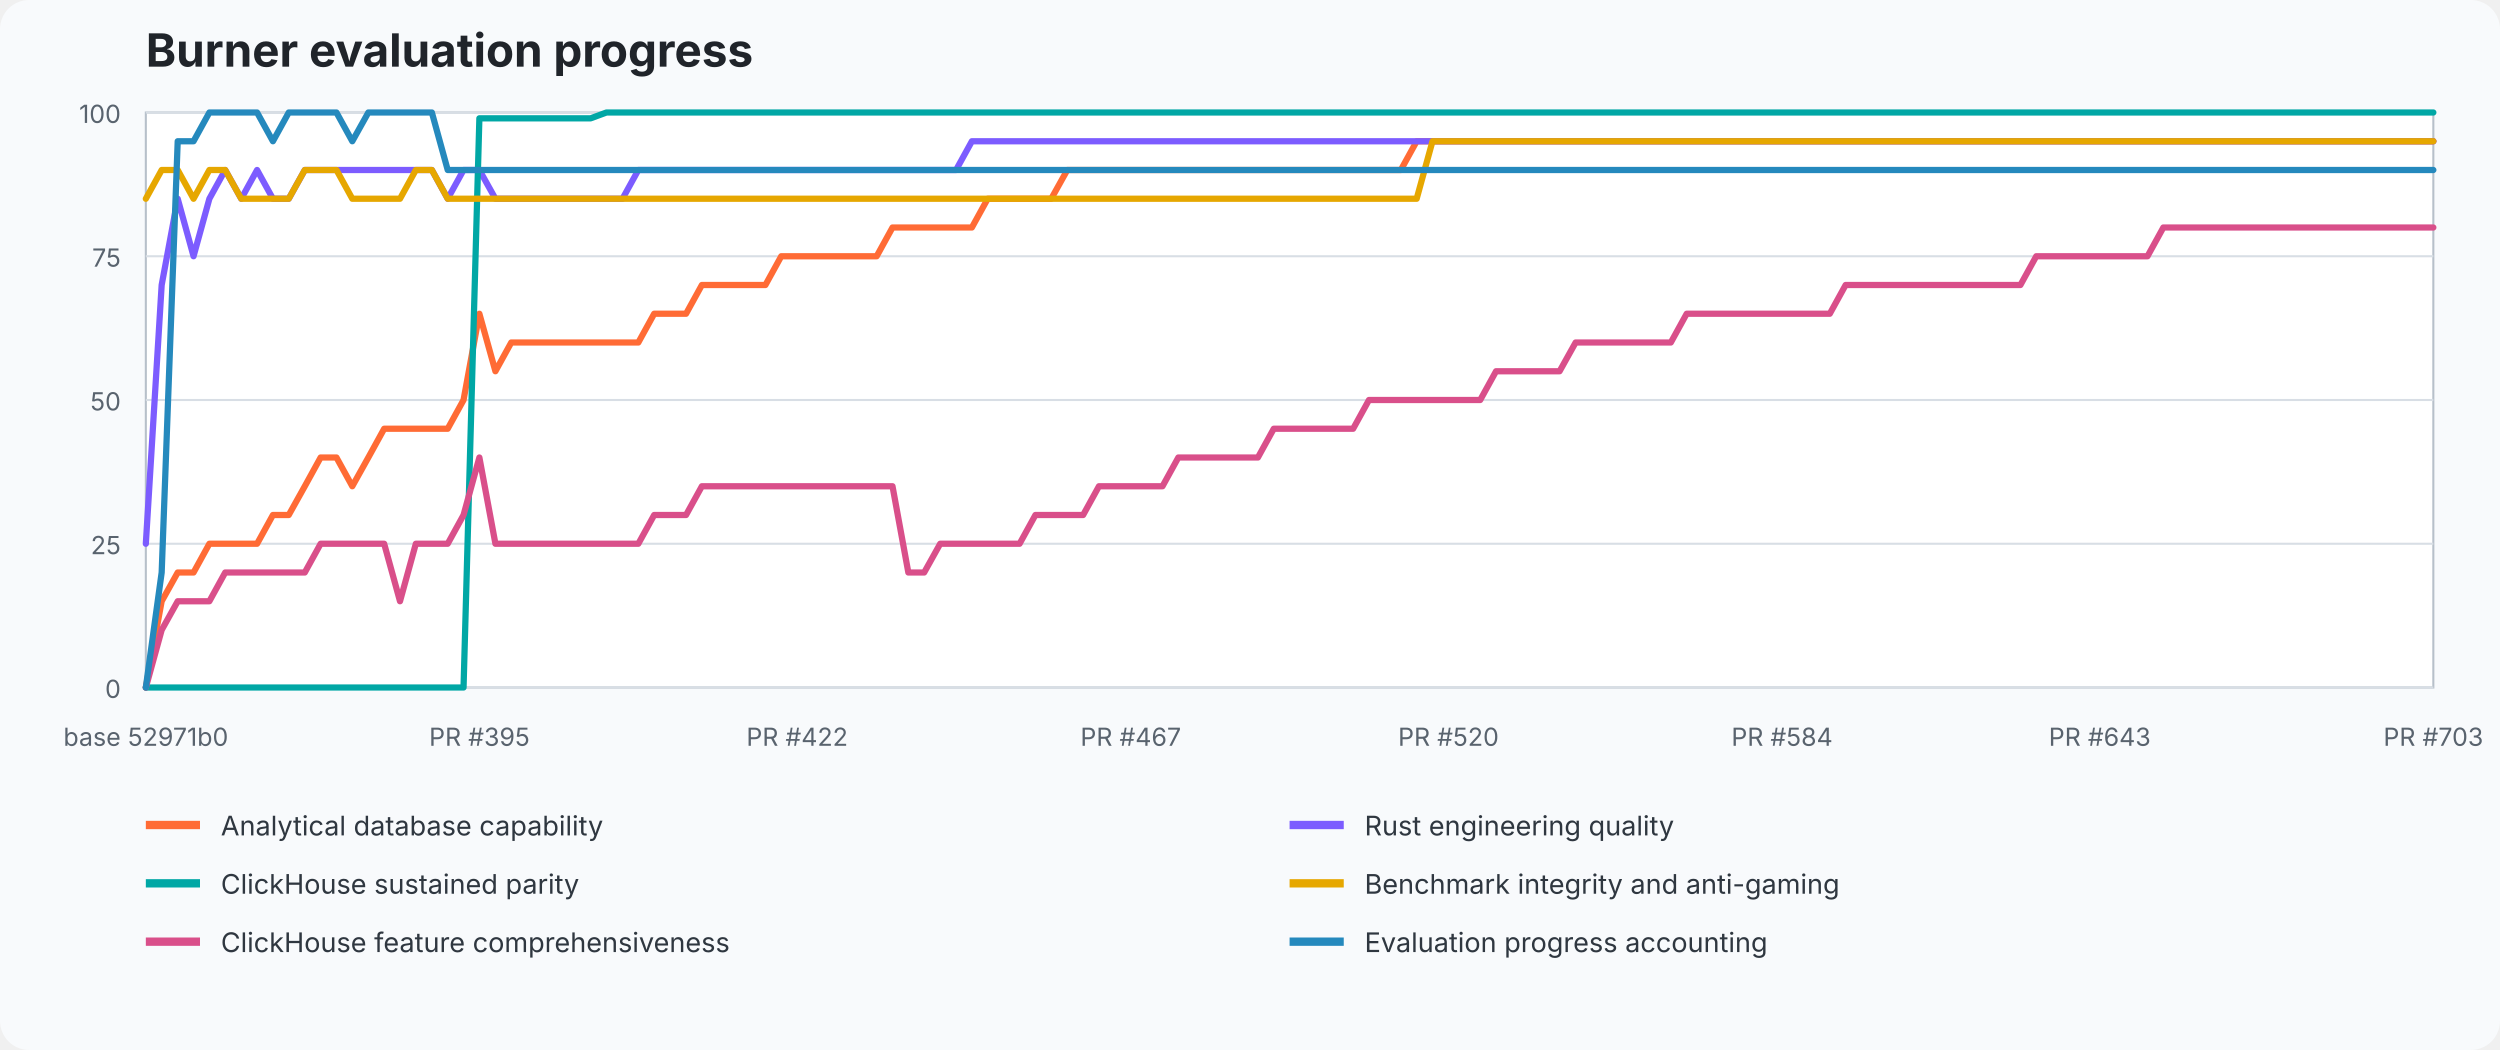
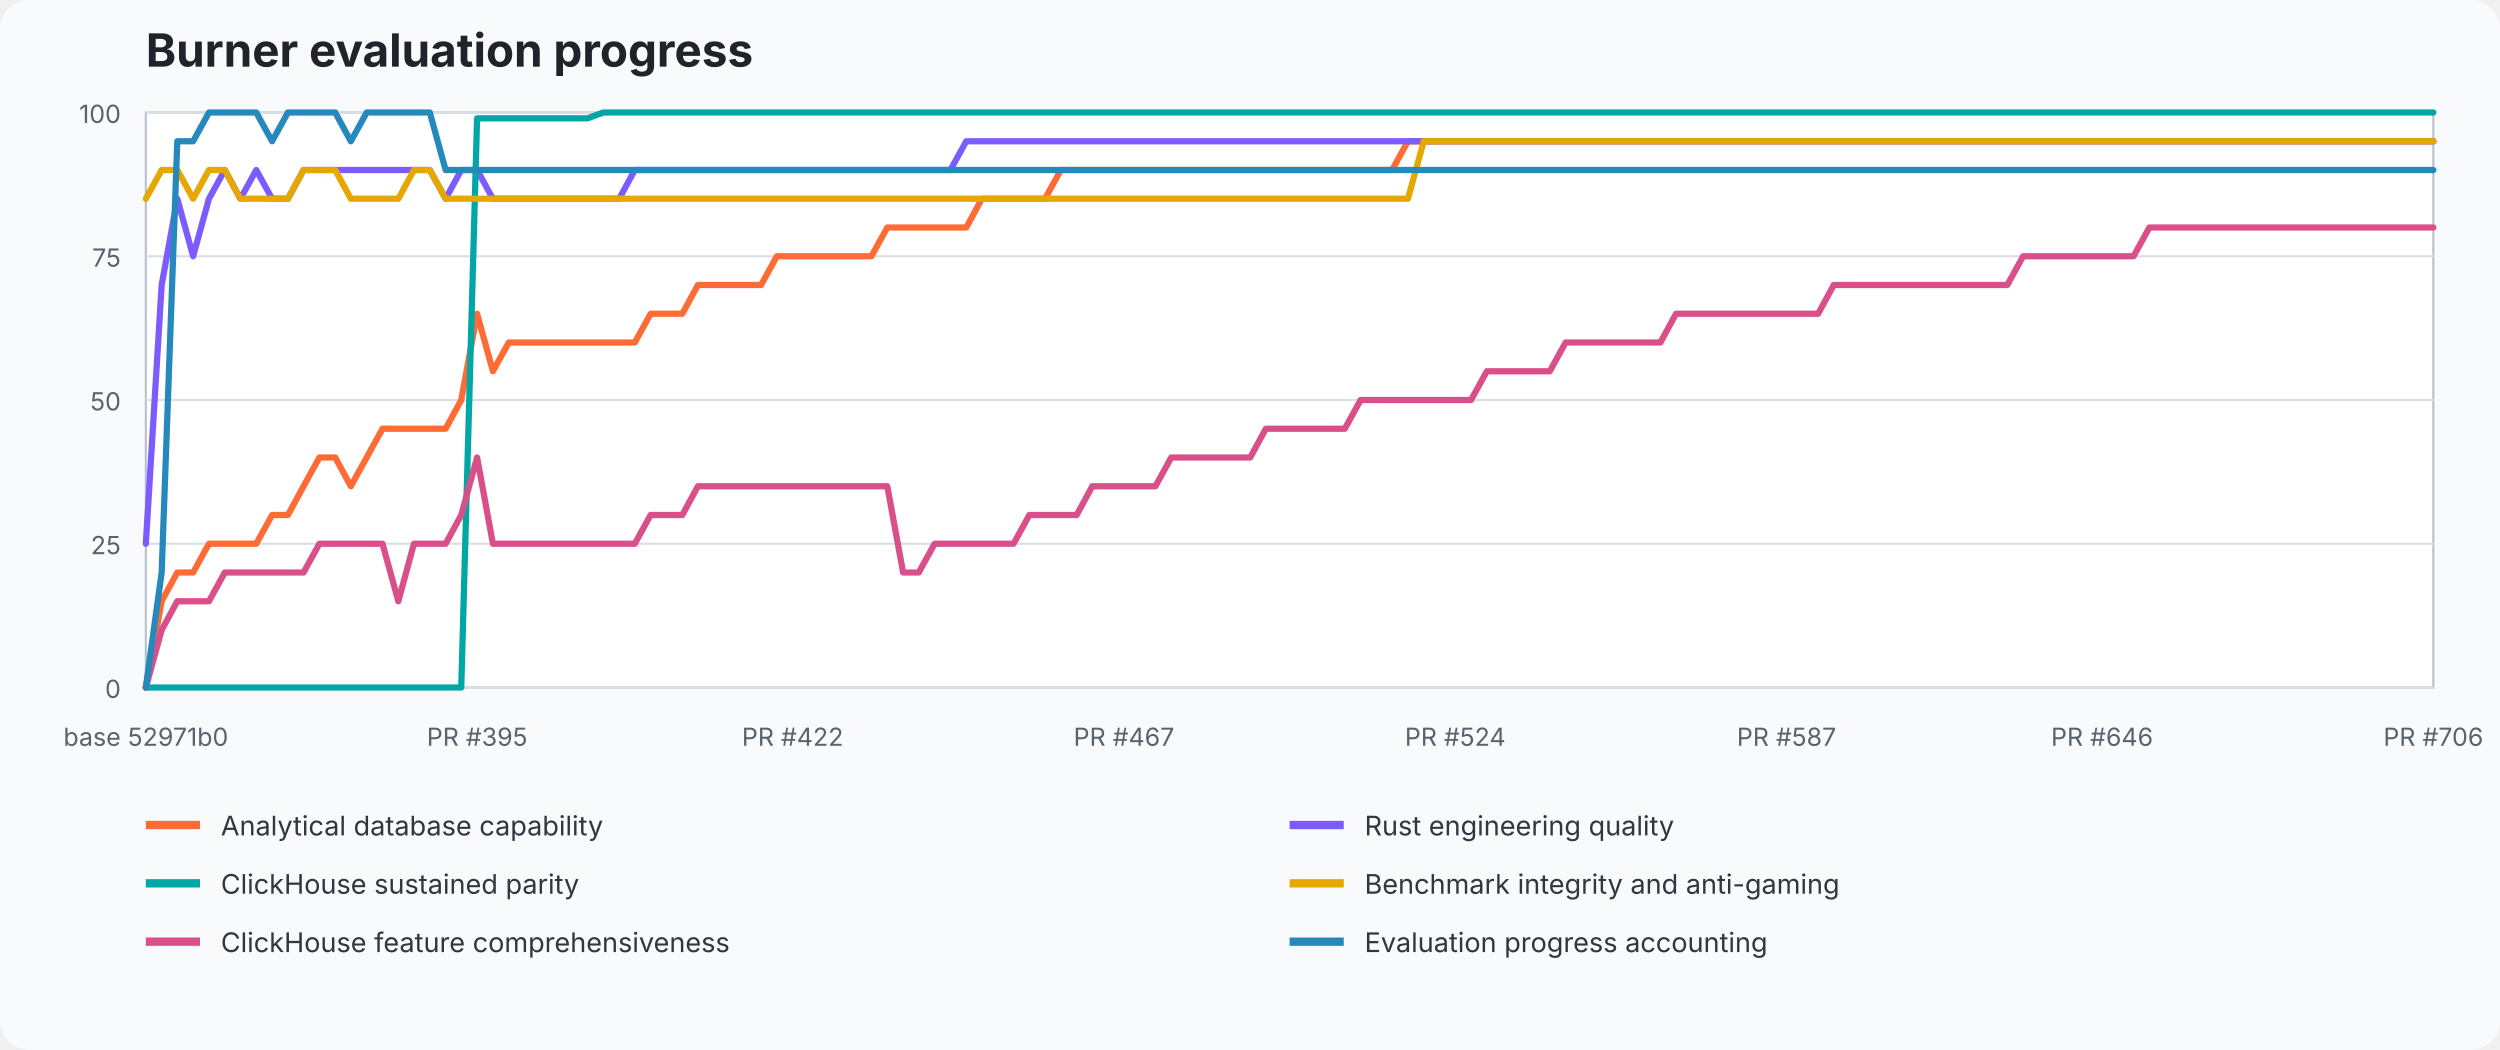
<svg xmlns="http://www.w3.org/2000/svg" width="1200" height="504" viewBox="0 0 1200 504" role="img" aria-labelledby="title desc">
  <style>text{font-family:ui-sans-serif,system-ui,-apple-system,BlinkMacSystemFont,"Segoe UI",sans-serif}.title{font-size:22px;font-weight:700;fill:#20242a}.axis{font-size:12px;fill:#59636e}.legend{font-size:13px;fill:#2f3740}.grid{stroke:#d8dee5;stroke-width:1}.plot{fill:#fff;stroke:#b7c0ca}</style>
  <rect width="100%" height="100%" fill="#f8fafc" rx="14" />
  <text x="70" y="32" class="title">Burner evaluation progress</text>
  <rect x="70" y="54" width="1098" height="276" class="plot" />
  <line x1="70" y1="330" x2="1168" y2="330" class="grid" />
  <text x="58" y="335" text-anchor="end" class="axis">0</text>
  <line x1="70" y1="261" x2="1168" y2="261" class="grid" />
  <text x="58" y="266" text-anchor="end" class="axis">25</text>
  <line x1="70" y1="192" x2="1168" y2="192" class="grid" />
  <text x="58" y="197" text-anchor="end" class="axis">50</text>
  <line x1="70" y1="123" x2="1168" y2="123" class="grid" />
  <text x="58" y="128" text-anchor="end" class="axis">75</text>
  <line x1="70" y1="54" x2="1168" y2="54" class="grid" />
  <text x="58" y="59" text-anchor="end" class="axis">100</text>
-   <polyline points="70.0,330.0 77.6,288.6 85.3,274.8 92.9,274.8 100.5,261.0 108.1,261.0 115.8,261.0 123.4,261.0 131.0,247.2 138.6,247.2 146.3,233.4 153.9,219.6 161.5,219.6 169.1,233.4 176.8,219.6 184.4,205.8 192.0,205.8 199.6,205.8 207.3,205.8 214.9,205.8 222.5,192.0 230.1,150.6 237.8,178.2 245.4,164.4 253.0,164.4 260.6,164.4 268.3,164.4 275.9,164.4 283.5,164.4 291.1,164.4 298.8,164.4 306.4,164.4 314.0,150.6 321.6,150.6 329.3,150.6 336.9,136.8 344.5,136.8 352.1,136.8 359.8,136.8 367.4,136.8 375.0,123.0 382.6,123.0 390.3,123.0 397.9,123.0 405.5,123.0 413.1,123.0 420.8,123.0 428.4,109.2 436.0,109.2 443.6,109.2 451.3,109.2 458.9,109.2 466.5,109.2 474.1,95.4 481.8,95.4 489.4,95.4 497.0,95.4 504.6,95.4 512.3,81.6 519.9,81.6 527.5,81.6 535.1,81.6 542.8,81.6 550.4,81.6 558.0,81.6 565.6,81.6 573.3,81.6 580.9,81.6 588.5,81.6 596.1,81.6 603.8,81.6 611.4,81.6 619.0,81.6 626.6,81.6 634.3,81.6 641.9,81.6 649.5,81.6 657.1,81.6 664.8,81.6 672.4,81.6 680.0,67.8 687.6,67.8 695.3,67.8 702.9,67.8 710.5,67.8 718.1,67.8 725.8,67.8 733.4,67.8 741.0,67.8 748.6,67.8 756.3,67.8 763.9,67.8 771.5,67.8 779.1,67.8 786.8,67.8 794.4,67.8 802.0,67.8 809.6,67.8 817.3,67.8 824.9,67.8 832.5,67.8 840.1,67.8 847.8,67.8 855.4,67.8 863.0,67.8 870.6,67.8 878.3,67.8 885.9,67.8 893.5,67.8 901.1,67.8 908.8,67.8 916.4,67.8 924.0,67.8 931.6,67.8 939.3,67.8 946.9,67.8 954.5,67.8 962.1,67.8 969.8,67.8 977.4,67.8 985.0,67.8 992.6,67.8 1000.3,67.8 1007.9,67.8 1015.5,67.8 1023.1,67.8 1030.8,67.8 1038.4,67.8 1046.0,67.8 1053.6,67.8 1061.3,67.8 1068.9,67.8 1076.5,67.8 1084.1,67.8 1091.8,67.8 1099.4,67.8 1107.0,67.8 1114.6,67.8 1122.3,67.8 1129.9,67.8 1137.5,67.8 1145.1,67.8 1152.8,67.8 1160.4,67.8 1168.0,67.8" fill="none" stroke="#ff6b35" stroke-width="3" stroke-linejoin="round" stroke-linecap="round" />
-   <polyline points="70.0,261.0 77.6,136.8 85.3,95.4 92.9,123.0 100.5,95.4 108.1,81.6 115.8,95.4 123.4,81.6 131.0,95.4 138.6,95.4 146.3,81.6 153.9,81.6 161.5,81.6 169.1,81.6 176.8,81.6 184.4,81.6 192.0,81.6 199.6,81.6 207.3,81.6 214.9,95.4 222.5,81.6 230.1,81.6 237.8,95.4 245.4,95.4 253.0,95.4 260.6,95.4 268.3,95.4 275.9,95.4 283.5,95.4 291.1,95.4 298.8,95.4 306.4,81.6 314.0,81.6 321.6,81.6 329.3,81.6 336.9,81.6 344.5,81.6 352.1,81.6 359.8,81.6 367.4,81.6 375.0,81.6 382.6,81.6 390.3,81.6 397.9,81.6 405.5,81.6 413.1,81.6 420.8,81.6 428.4,81.6 436.0,81.6 443.6,81.6 451.3,81.6 458.9,81.6 466.5,67.8 474.1,67.8 481.8,67.8 489.4,67.8 497.0,67.8 504.6,67.8 512.3,67.8 519.9,67.8 527.5,67.8 535.1,67.8 542.8,67.8 550.4,67.8 558.0,67.8 565.6,67.8 573.3,67.8 580.9,67.8 588.5,67.8 596.1,67.8 603.8,67.8 611.4,67.8 619.0,67.8 626.6,67.8 634.3,67.8 641.9,67.8 649.5,67.8 657.1,67.8 664.8,67.8 672.4,67.8 680.0,67.8 687.6,67.8 695.3,67.8 702.9,67.8 710.5,67.8 718.1,67.8 725.8,67.8 733.4,67.8 741.0,67.8 748.6,67.8 756.3,67.8 763.9,67.8 771.5,67.8 779.1,67.8 786.8,67.8 794.4,67.8 802.0,67.8 809.6,67.8 817.3,67.8 824.9,67.8 832.5,67.8 840.1,67.8 847.8,67.8 855.4,67.8 863.0,67.8 870.6,67.8 878.3,67.8 885.9,67.8 893.5,67.8 901.1,67.8 908.8,67.8 916.4,67.8 924.0,67.8 931.6,67.8 939.3,67.8 946.9,67.8 954.5,67.8 962.1,67.8 969.8,67.8 977.4,67.8 985.0,67.8 992.6,67.8 1000.3,67.8 1007.9,67.8 1015.5,67.8 1023.1,67.8 1030.8,67.8 1038.4,67.8 1046.0,67.8 1053.6,67.8 1061.3,67.8 1068.9,67.8 1076.5,67.8 1084.1,67.8 1091.8,67.8 1099.4,67.8 1107.0,67.8 1114.6,67.8 1122.3,67.8 1129.9,67.8 1137.5,67.8 1145.1,67.8 1152.8,67.8 1160.4,67.8 1168.0,67.8" fill="none" stroke="#7c5cff" stroke-width="3" stroke-linejoin="round" stroke-linecap="round" />
-   <polyline points="70.0,330.0 77.6,330.0 85.3,330.0 92.9,330.0 100.5,330.0 108.1,330.0 115.8,330.0 123.4,330.0 131.0,330.0 138.6,330.0 146.3,330.0 153.9,330.0 161.5,330.0 169.1,330.0 176.8,330.0 184.4,330.0 192.0,330.0 199.6,330.0 207.3,330.0 214.9,330.0 222.5,330.0 230.1,56.8 237.8,56.8 245.4,56.8 253.0,56.8 260.6,56.8 268.3,56.8 275.9,56.8 283.5,56.8 291.1,54.0 298.8,54.0 306.4,54.0 314.0,54.0 321.6,54.0 329.3,54.0 336.9,54.0 344.5,54.0 352.1,54.0 359.8,54.0 367.4,54.0 375.0,54.0 382.6,54.0 390.3,54.0 397.9,54.0 405.5,54.0 413.1,54.0 420.8,54.0 428.4,54.0 436.0,54.0 443.6,54.0 451.3,54.0 458.9,54.0 466.5,54.0 474.1,54.0 481.8,54.0 489.4,54.0 497.0,54.0 504.6,54.0 512.3,54.0 519.9,54.0 527.5,54.0 535.1,54.0 542.8,54.0 550.4,54.0 558.0,54.0 565.6,54.0 573.3,54.0 580.9,54.0 588.5,54.0 596.1,54.0 603.8,54.0 611.4,54.0 619.0,54.0 626.6,54.0 634.3,54.0 641.9,54.0 649.5,54.0 657.1,54.0 664.8,54.0 672.4,54.0 680.0,54.0 687.6,54.0 695.3,54.0 702.9,54.0 710.5,54.0 718.1,54.0 725.8,54.0 733.4,54.0 741.0,54.0 748.6,54.0 756.3,54.0 763.9,54.0 771.5,54.0 779.1,54.0 786.8,54.0 794.4,54.0 802.0,54.0 809.6,54.0 817.3,54.0 824.9,54.0 832.5,54.0 840.1,54.0 847.8,54.0 855.4,54.0 863.0,54.0 870.6,54.0 878.3,54.0 885.9,54.0 893.5,54.0 901.1,54.0 908.8,54.0 916.4,54.0 924.0,54.0 931.6,54.0 939.3,54.0 946.9,54.0 954.5,54.0 962.1,54.0 969.8,54.0 977.4,54.0 985.0,54.0 992.6,54.0 1000.3,54.0 1007.9,54.0 1015.5,54.0 1023.1,54.0 1030.8,54.0 1038.4,54.0 1046.0,54.0 1053.6,54.0 1061.3,54.0 1068.9,54.0 1076.5,54.0 1084.1,54.0 1091.8,54.0 1099.4,54.0 1107.0,54.0 1114.6,54.0 1122.3,54.0 1129.9,54.0 1137.5,54.0 1145.1,54.0 1152.8,54.0 1160.4,54.0 1168.0,54.0" fill="none" stroke="#00a7a5" stroke-width="3" stroke-linejoin="round" stroke-linecap="round" />
-   <polyline points="70.0,95.4 77.6,81.6 85.3,81.6 92.9,95.4 100.5,81.6 108.1,81.6 115.8,95.4 123.4,95.4 131.0,95.4 138.6,95.4 146.3,81.6 153.9,81.6 161.5,81.6 169.1,95.4 176.8,95.4 184.4,95.4 192.0,95.4 199.6,81.6 207.3,81.6 214.9,95.4 222.5,95.4 230.1,95.4 237.8,95.4 245.4,95.4 253.0,95.4 260.6,95.4 268.3,95.4 275.9,95.4 283.5,95.4 291.1,95.4 298.8,95.4 306.4,95.4 314.0,95.4 321.6,95.4 329.3,95.4 336.9,95.4 344.5,95.4 352.1,95.4 359.8,95.4 367.4,95.4 375.0,95.4 382.6,95.4 390.3,95.4 397.9,95.4 405.5,95.4 413.1,95.4 420.8,95.4 428.4,95.4 436.0,95.4 443.6,95.4 451.3,95.4 458.9,95.4 466.5,95.4 474.1,95.4 481.8,95.4 489.4,95.4 497.0,95.4 504.6,95.4 512.3,95.4 519.9,95.4 527.5,95.4 535.1,95.4 542.8,95.4 550.4,95.4 558.0,95.4 565.6,95.4 573.3,95.4 580.9,95.4 588.5,95.4 596.1,95.4 603.8,95.4 611.4,95.4 619.0,95.4 626.6,95.4 634.3,95.4 641.9,95.4 649.5,95.4 657.1,95.4 664.8,95.4 672.4,95.4 680.0,95.4 687.6,67.8 695.3,67.8 702.9,67.8 710.5,67.8 718.1,67.8 725.8,67.8 733.4,67.8 741.0,67.8 748.6,67.8 756.3,67.8 763.9,67.8 771.5,67.8 779.1,67.8 786.8,67.8 794.4,67.8 802.0,67.8 809.6,67.8 817.3,67.8 824.9,67.8 832.5,67.8 840.1,67.8 847.8,67.8 855.4,67.8 863.0,67.8 870.6,67.8 878.3,67.8 885.9,67.8 893.5,67.8 901.1,67.8 908.8,67.8 916.4,67.8 924.0,67.8 931.6,67.8 939.3,67.8 946.9,67.8 954.5,67.8 962.1,67.8 969.8,67.8 977.4,67.8 985.0,67.8 992.6,67.8 1000.3,67.8 1007.9,67.8 1015.5,67.8 1023.1,67.8 1030.8,67.8 1038.4,67.8 1046.0,67.8 1053.6,67.8 1061.3,67.8 1068.9,67.8 1076.5,67.8 1084.1,67.8 1091.8,67.8 1099.4,67.8 1107.0,67.8 1114.6,67.8 1122.3,67.8 1129.9,67.8 1137.5,67.8 1145.1,67.8 1152.8,67.8 1160.4,67.8 1168.0,67.8" fill="none" stroke="#e6a700" stroke-width="3" stroke-linejoin="round" stroke-linecap="round" />
-   <polyline points="70.0,330.0 77.6,302.4 85.3,288.6 92.9,288.6 100.5,288.6 108.1,274.8 115.8,274.8 123.4,274.8 131.0,274.8 138.6,274.8 146.3,274.8 153.9,261.0 161.5,261.0 169.1,261.0 176.8,261.0 184.4,261.0 192.0,288.6 199.6,261.0 207.3,261.0 214.9,261.0 222.5,247.2 230.1,219.6 237.8,261.0 245.4,261.0 253.0,261.0 260.6,261.0 268.3,261.0 275.9,261.0 283.5,261.0 291.1,261.0 298.8,261.0 306.4,261.0 314.0,247.2 321.6,247.2 329.3,247.2 336.9,233.4 344.5,233.4 352.1,233.4 359.8,233.4 367.4,233.4 375.0,233.4 382.6,233.4 390.3,233.4 397.9,233.4 405.5,233.4 413.1,233.4 420.8,233.4 428.4,233.4 436.0,274.8 443.6,274.8 451.3,261.0 458.9,261.0 466.5,261.0 474.1,261.0 481.8,261.0 489.4,261.0 497.0,247.2 504.6,247.2 512.3,247.2 519.9,247.2 527.5,233.4 535.1,233.4 542.8,233.4 550.4,233.4 558.0,233.4 565.6,219.6 573.3,219.6 580.9,219.6 588.5,219.6 596.1,219.6 603.8,219.6 611.4,205.8 619.0,205.8 626.6,205.8 634.3,205.8 641.9,205.8 649.5,205.8 657.1,192.0 664.8,192.0 672.4,192.0 680.0,192.0 687.6,192.0 695.3,192.0 702.9,192.0 710.5,192.0 718.1,178.2 725.8,178.2 733.4,178.2 741.0,178.2 748.6,178.2 756.3,164.4 763.9,164.4 771.5,164.4 779.1,164.4 786.8,164.4 794.4,164.4 802.0,164.4 809.6,150.6 817.3,150.6 824.9,150.6 832.5,150.6 840.1,150.6 847.8,150.6 855.4,150.6 863.0,150.6 870.6,150.6 878.3,150.6 885.9,136.8 893.5,136.8 901.1,136.8 908.8,136.8 916.4,136.8 924.0,136.8 931.6,136.8 939.3,136.8 946.9,136.8 954.5,136.8 962.1,136.8 969.8,136.8 977.4,123.0 985.0,123.0 992.6,123.0 1000.3,123.0 1007.9,123.0 1015.5,123.0 1023.1,123.0 1030.8,123.0 1038.4,109.2 1046.0,109.2 1053.6,109.2 1061.3,109.2 1068.9,109.2 1076.5,109.2 1084.1,109.2 1091.8,109.2 1099.4,109.2 1107.0,109.2 1114.6,109.2 1122.3,109.2 1129.9,109.2 1137.5,109.2 1145.1,109.2 1152.8,109.2 1160.4,109.2 1168.0,109.2" fill="none" stroke="#d94f8a" stroke-width="3" stroke-linejoin="round" stroke-linecap="round" />
-   <polyline points="70.0,330.0 77.6,274.8 85.3,67.8 92.9,67.8 100.5,54.0 108.1,54.0 115.8,54.0 123.4,54.0 131.0,67.8 138.6,54.0 146.3,54.0 153.9,54.0 161.5,54.0 169.1,67.8 176.8,54.0 184.4,54.0 192.0,54.0 199.6,54.0 207.3,54.0 214.9,81.6 222.5,81.6 230.1,81.6 237.8,81.6 245.4,81.6 253.0,81.6 260.6,81.6 268.3,81.6 275.9,81.6 283.5,81.6 291.1,81.6 298.8,81.6 306.4,81.6 314.0,81.6 321.6,81.6 329.3,81.6 336.9,81.6 344.5,81.6 352.1,81.6 359.8,81.6 367.4,81.6 375.0,81.6 382.6,81.6 390.3,81.6 397.9,81.6 405.5,81.6 413.1,81.6 420.8,81.6 428.4,81.6 436.0,81.6 443.6,81.6 451.3,81.6 458.9,81.6 466.5,81.6 474.1,81.6 481.8,81.6 489.4,81.6 497.0,81.6 504.6,81.6 512.3,81.6 519.9,81.6 527.5,81.6 535.1,81.6 542.8,81.6 550.4,81.6 558.0,81.6 565.6,81.6 573.3,81.6 580.9,81.6 588.5,81.6 596.1,81.6 603.8,81.6 611.4,81.6 619.0,81.6 626.6,81.6 634.3,81.6 641.9,81.6 649.5,81.6 657.1,81.6 664.8,81.6 672.4,81.6 680.0,81.6 687.6,81.6 695.3,81.6 702.9,81.6 710.5,81.6 718.1,81.6 725.8,81.6 733.4,81.6 741.0,81.6 748.6,81.6 756.3,81.6 763.9,81.6 771.5,81.6 779.1,81.6 786.8,81.6 794.4,81.6 802.0,81.6 809.6,81.6 817.3,81.6 824.9,81.6 832.5,81.6 840.1,81.6 847.8,81.6 855.4,81.6 863.0,81.6 870.6,81.6 878.3,81.6 885.9,81.6 893.5,81.6 901.1,81.6 908.8,81.6 916.4,81.6 924.0,81.6 931.6,81.6 939.3,81.6 946.9,81.6 954.5,81.6 962.1,81.6 969.8,81.6 977.4,81.6 985.0,81.6 992.6,81.6 1000.3,81.6 1007.9,81.6 1015.5,81.6 1023.1,81.6 1030.8,81.6 1038.4,81.6 1046.0,81.6 1053.6,81.6 1061.3,81.6 1068.9,81.6 1076.5,81.6 1084.1,81.6 1091.8,81.6 1099.4,81.6 1107.0,81.6 1114.6,81.6 1122.3,81.6 1129.9,81.6 1137.5,81.6 1145.1,81.6 1152.8,81.6 1160.4,81.6 1168.0,81.6" fill="none" stroke="#2589bd" stroke-width="3" stroke-linejoin="round" stroke-linecap="round" />
+   <polyline points="70.0,330.0 77.6,288.6 85.1,274.8 92.7,274.8 100.3,261.0 107.9,261.0 115.4,261.0 123.0,261.0 130.6,247.2 138.2,247.2 145.7,233.4 153.3,219.6 160.9,219.6 168.4,233.4 176.0,219.6 183.6,205.8 191.2,205.8 198.7,205.8 206.3,205.8 213.9,205.8 221.4,192.0 229.0,150.6 236.6,178.2 244.2,164.4 251.7,164.4 259.3,164.4 266.9,164.4 274.5,164.4 282.0,164.4 289.6,164.4 297.2,164.4 304.7,164.4 312.3,150.6 319.9,150.6 327.5,150.6 335.0,136.8 342.6,136.8 350.2,136.8 357.8,136.8 365.3,136.8 372.9,123.0 380.5,123.0 388.0,123.0 395.6,123.0 403.2,123.0 410.8,123.0 418.3,123.0 425.9,109.2 433.5,109.2 441.0,109.2 448.6,109.2 456.2,109.2 463.8,109.2 471.3,95.4 478.9,95.4 486.5,95.4 494.1,95.4 501.6,95.4 509.2,81.6 516.8,81.6 524.3,81.6 531.9,81.6 539.5,81.6 547.1,81.6 554.6,81.6 562.2,81.6 569.8,81.6 577.4,81.6 584.9,81.6 592.5,81.6 600.1,81.6 607.6,81.6 615.2,81.6 622.8,81.6 630.4,81.6 637.9,81.6 645.5,81.6 653.1,81.6 660.6,81.6 668.2,81.6 675.8,67.8 683.4,67.8 690.9,67.8 698.5,67.8 706.1,67.8 713.7,67.8 721.2,67.8 728.8,67.8 736.4,67.8 743.9,67.8 751.5,67.8 759.1,67.8 766.7,67.8 774.2,67.8 781.8,67.8 789.4,67.8 797.0,67.8 804.5,67.8 812.1,67.8 819.7,67.8 827.2,67.8 834.8,67.8 842.4,67.8 850.0,67.8 857.5,67.8 865.1,67.8 872.7,67.8 880.2,67.8 887.8,67.8 895.4,67.8 903.0,67.8 910.5,67.8 918.1,67.8 925.7,67.8 933.3,67.8 940.8,67.8 948.4,67.8 956.0,67.8 963.5,67.8 971.1,67.8 978.7,67.8 986.3,67.8 993.8,67.8 1001.4,67.8 1009.0,67.8 1016.6,67.8 1024.1,67.8 1031.7,67.8 1039.3,67.8 1046.8,67.8 1054.4,67.8 1062.0,67.8 1069.6,67.8 1077.1,67.8 1084.7,67.8 1092.3,67.8 1099.8,67.8 1107.4,67.8 1115.0,67.8 1122.6,67.8 1130.1,67.8 1137.7,67.8 1145.3,67.8 1152.9,67.8 1160.4,67.8 1168.0,67.8" fill="none" stroke="#ff6b35" stroke-width="3" stroke-linejoin="round" stroke-linecap="round" />
+   <polyline points="70.0,261.0 77.6,136.8 85.1,95.4 92.7,123.0 100.3,95.4 107.9,81.6 115.4,95.4 123.0,81.6 130.6,95.4 138.2,95.4 145.7,81.6 153.3,81.6 160.9,81.6 168.4,81.6 176.0,81.6 183.6,81.6 191.2,81.6 198.7,81.6 206.3,81.6 213.9,95.4 221.4,81.6 229.0,81.6 236.6,95.4 244.2,95.4 251.7,95.4 259.3,95.4 266.9,95.4 274.5,95.4 282.0,95.4 289.6,95.4 297.2,95.4 304.7,81.6 312.3,81.6 319.9,81.6 327.5,81.6 335.0,81.6 342.6,81.6 350.2,81.6 357.8,81.6 365.3,81.6 372.9,81.6 380.5,81.6 388.0,81.6 395.6,81.6 403.2,81.6 410.8,81.6 418.3,81.6 425.9,81.6 433.5,81.6 441.0,81.6 448.6,81.6 456.2,81.6 463.8,67.8 471.3,67.8 478.9,67.8 486.5,67.8 494.1,67.8 501.6,67.8 509.2,67.8 516.8,67.8 524.3,67.8 531.9,67.8 539.5,67.8 547.1,67.8 554.6,67.8 562.2,67.8 569.8,67.8 577.4,67.8 584.9,67.8 592.5,67.8 600.1,67.8 607.6,67.8 615.2,67.8 622.8,67.8 630.4,67.8 637.9,67.8 645.5,67.8 653.1,67.8 660.6,67.8 668.2,67.8 675.8,67.8 683.4,67.8 690.9,67.8 698.5,67.8 706.1,67.8 713.7,67.8 721.2,67.8 728.8,67.8 736.4,67.8 743.9,67.8 751.5,67.8 759.1,67.8 766.7,67.8 774.2,67.8 781.8,67.8 789.4,67.8 797.0,67.8 804.5,67.8 812.1,67.8 819.7,67.8 827.2,67.8 834.8,67.8 842.4,67.8 850.0,67.8 857.5,67.8 865.1,67.8 872.7,67.8 880.2,67.8 887.8,67.8 895.4,67.8 903.0,67.8 910.5,67.8 918.1,67.8 925.7,67.8 933.3,67.8 940.8,67.8 948.4,67.8 956.0,67.8 963.5,67.8 971.1,67.8 978.7,67.8 986.3,67.8 993.8,67.8 1001.4,67.8 1009.0,67.8 1016.6,67.8 1024.1,67.8 1031.7,67.8 1039.3,67.8 1046.8,67.8 1054.4,67.8 1062.0,67.8 1069.6,67.8 1077.1,67.8 1084.7,67.8 1092.3,67.8 1099.8,67.8 1107.4,67.8 1115.0,67.8 1122.6,67.8 1130.1,67.8 1137.7,67.8 1145.3,67.8 1152.9,67.8 1160.4,67.8 1168.0,67.8" fill="none" stroke="#7c5cff" stroke-width="3" stroke-linejoin="round" stroke-linecap="round" />
+   <polyline points="70.0,330.0 77.6,330.0 85.1,330.0 92.7,330.0 100.3,330.0 107.9,330.0 115.4,330.0 123.0,330.0 130.6,330.0 138.2,330.0 145.7,330.0 153.3,330.0 160.9,330.0 168.4,330.0 176.0,330.0 183.6,330.0 191.2,330.0 198.7,330.0 206.3,330.0 213.9,330.0 221.4,330.0 229.0,56.8 236.6,56.8 244.2,56.8 251.7,56.8 259.3,56.8 266.9,56.8 274.5,56.8 282.0,56.8 289.6,54.0 297.2,54.0 304.7,54.0 312.3,54.0 319.9,54.0 327.5,54.0 335.0,54.0 342.6,54.0 350.2,54.0 357.8,54.0 365.3,54.0 372.9,54.0 380.5,54.0 388.0,54.0 395.6,54.0 403.2,54.0 410.8,54.0 418.3,54.0 425.9,54.0 433.5,54.0 441.0,54.0 448.6,54.0 456.2,54.0 463.8,54.0 471.3,54.0 478.9,54.0 486.5,54.0 494.1,54.0 501.6,54.0 509.2,54.0 516.8,54.0 524.3,54.0 531.9,54.0 539.5,54.0 547.1,54.0 554.6,54.0 562.2,54.0 569.8,54.0 577.4,54.0 584.9,54.0 592.5,54.0 600.1,54.0 607.6,54.0 615.2,54.0 622.8,54.0 630.4,54.0 637.9,54.0 645.5,54.0 653.1,54.0 660.6,54.0 668.2,54.0 675.8,54.0 683.4,54.0 690.9,54.0 698.5,54.0 706.1,54.0 713.7,54.0 721.2,54.0 728.8,54.0 736.4,54.0 743.9,54.0 751.5,54.0 759.1,54.0 766.7,54.0 774.2,54.0 781.8,54.0 789.4,54.0 797.0,54.0 804.5,54.0 812.1,54.0 819.7,54.0 827.2,54.0 834.8,54.0 842.4,54.0 850.0,54.0 857.5,54.0 865.1,54.0 872.7,54.0 880.2,54.0 887.8,54.0 895.4,54.0 903.0,54.0 910.5,54.0 918.1,54.0 925.7,54.0 933.3,54.0 940.8,54.0 948.4,54.0 956.0,54.0 963.5,54.0 971.1,54.0 978.7,54.0 986.3,54.0 993.8,54.0 1001.4,54.0 1009.0,54.0 1016.6,54.0 1024.1,54.0 1031.7,54.0 1039.3,54.0 1046.8,54.0 1054.4,54.0 1062.0,54.0 1069.6,54.0 1077.1,54.0 1084.7,54.0 1092.3,54.0 1099.8,54.0 1107.4,54.0 1115.0,54.0 1122.6,54.0 1130.1,54.0 1137.7,54.0 1145.3,54.0 1152.9,54.0 1160.4,54.0 1168.0,54.0" fill="none" stroke="#00a7a5" stroke-width="3" stroke-linejoin="round" stroke-linecap="round" />
+   <polyline points="70.0,95.4 77.6,81.6 85.1,81.6 92.7,95.4 100.3,81.6 107.9,81.6 115.4,95.4 123.0,95.4 130.6,95.4 138.2,95.4 145.7,81.6 153.3,81.6 160.9,81.6 168.4,95.4 176.0,95.4 183.6,95.4 191.2,95.4 198.7,81.6 206.3,81.6 213.9,95.4 221.4,95.4 229.0,95.4 236.6,95.4 244.2,95.4 251.7,95.4 259.3,95.4 266.9,95.4 274.5,95.4 282.0,95.4 289.6,95.4 297.2,95.4 304.7,95.4 312.3,95.4 319.9,95.4 327.5,95.4 335.0,95.4 342.6,95.4 350.2,95.4 357.8,95.4 365.3,95.4 372.9,95.4 380.5,95.4 388.0,95.4 395.6,95.4 403.2,95.4 410.8,95.4 418.3,95.4 425.9,95.4 433.5,95.4 441.0,95.4 448.6,95.4 456.2,95.4 463.8,95.4 471.3,95.4 478.9,95.4 486.5,95.4 494.1,95.4 501.6,95.4 509.2,95.4 516.8,95.4 524.3,95.4 531.9,95.4 539.5,95.4 547.1,95.4 554.6,95.4 562.2,95.4 569.8,95.4 577.4,95.4 584.9,95.4 592.5,95.4 600.1,95.4 607.6,95.4 615.2,95.4 622.8,95.4 630.4,95.4 637.9,95.4 645.5,95.4 653.1,95.4 660.6,95.4 668.2,95.4 675.8,95.4 683.4,67.8 690.9,67.8 698.5,67.8 706.1,67.8 713.7,67.8 721.2,67.8 728.8,67.8 736.4,67.8 743.9,67.8 751.5,67.8 759.1,67.8 766.7,67.8 774.2,67.8 781.8,67.8 789.4,67.8 797.0,67.8 804.5,67.8 812.1,67.8 819.7,67.8 827.2,67.8 834.8,67.8 842.4,67.8 850.0,67.8 857.5,67.8 865.1,67.8 872.7,67.8 880.2,67.8 887.8,67.8 895.4,67.8 903.0,67.8 910.5,67.8 918.1,67.8 925.7,67.8 933.3,67.8 940.8,67.8 948.4,67.8 956.0,67.8 963.5,67.8 971.1,67.8 978.7,67.8 986.3,67.8 993.8,67.8 1001.4,67.8 1009.0,67.8 1016.6,67.8 1024.1,67.8 1031.7,67.8 1039.3,67.8 1046.8,67.8 1054.4,67.8 1062.0,67.8 1069.6,67.8 1077.1,67.8 1084.7,67.8 1092.3,67.8 1099.8,67.8 1107.4,67.8 1115.0,67.8 1122.6,67.8 1130.1,67.8 1137.7,67.8 1145.3,67.8 1152.9,67.8 1160.4,67.8 1168.0,67.8" fill="none" stroke="#e6a700" stroke-width="3" stroke-linejoin="round" stroke-linecap="round" />
+   <polyline points="70.0,330.0 77.6,302.4 85.1,288.6 92.7,288.6 100.3,288.6 107.9,274.8 115.4,274.8 123.0,274.8 130.6,274.8 138.2,274.8 145.7,274.8 153.3,261.0 160.9,261.0 168.4,261.0 176.0,261.0 183.6,261.0 191.2,288.6 198.7,261.0 206.3,261.0 213.9,261.0 221.4,247.2 229.0,219.6 236.6,261.0 244.2,261.0 251.7,261.0 259.3,261.0 266.9,261.0 274.5,261.0 282.0,261.0 289.6,261.0 297.2,261.0 304.7,261.0 312.3,247.2 319.9,247.2 327.5,247.2 335.0,233.4 342.6,233.4 350.2,233.4 357.8,233.4 365.3,233.4 372.9,233.4 380.5,233.4 388.0,233.4 395.6,233.4 403.2,233.4 410.8,233.4 418.3,233.4 425.9,233.4 433.5,274.8 441.0,274.8 448.6,261.0 456.2,261.0 463.8,261.0 471.3,261.0 478.9,261.0 486.5,261.0 494.1,247.2 501.6,247.2 509.2,247.2 516.8,247.2 524.3,233.4 531.9,233.4 539.5,233.4 547.1,233.4 554.6,233.4 562.2,219.6 569.8,219.6 577.4,219.6 584.9,219.6 592.5,219.6 600.1,219.6 607.6,205.8 615.2,205.8 622.8,205.8 630.4,205.8 637.9,205.8 645.5,205.8 653.1,192.0 660.6,192.0 668.2,192.0 675.8,192.0 683.4,192.0 690.9,192.0 698.5,192.0 706.1,192.0 713.7,178.2 721.2,178.2 728.8,178.2 736.4,178.2 743.9,178.2 751.5,164.4 759.1,164.4 766.7,164.4 774.2,164.4 781.8,164.4 789.4,164.4 797.0,164.4 804.5,150.6 812.1,150.6 819.7,150.6 827.2,150.6 834.8,150.6 842.4,150.6 850.0,150.6 857.5,150.6 865.1,150.6 872.7,150.6 880.2,136.8 887.8,136.8 895.4,136.8 903.0,136.8 910.5,136.8 918.1,136.8 925.7,136.8 933.3,136.8 940.8,136.8 948.4,136.8 956.0,136.8 963.5,136.8 971.1,123.0 978.7,123.0 986.3,123.0 993.8,123.0 1001.4,123.0 1009.0,123.0 1016.6,123.0 1024.1,123.0 1031.7,109.2 1039.3,109.2 1046.8,109.2 1054.4,109.2 1062.0,109.2 1069.6,109.2 1077.1,109.2 1084.7,109.2 1092.3,109.2 1099.8,109.2 1107.4,109.2 1115.0,109.2 1122.6,109.2 1130.1,109.2 1137.7,109.2 1145.3,109.2 1152.9,109.2 1160.4,109.2 1168.0,109.2" fill="none" stroke="#d94f8a" stroke-width="3" stroke-linejoin="round" stroke-linecap="round" />
+   <polyline points="70.0,330.0 77.6,274.8 85.1,67.8 92.7,67.8 100.3,54.0 107.9,54.0 115.4,54.0 123.0,54.0 130.6,67.8 138.2,54.0 145.7,54.0 153.3,54.0 160.9,54.0 168.4,67.8 176.0,54.0 183.6,54.0 191.2,54.0 198.7,54.0 206.3,54.0 213.9,81.6 221.4,81.6 229.0,81.6 236.6,81.6 244.2,81.6 251.7,81.6 259.3,81.6 266.9,81.6 274.5,81.6 282.0,81.6 289.6,81.6 297.2,81.6 304.7,81.6 312.3,81.6 319.9,81.6 327.5,81.6 335.0,81.6 342.6,81.6 350.2,81.6 357.8,81.6 365.3,81.6 372.9,81.6 380.5,81.6 388.0,81.6 395.6,81.6 403.2,81.6 410.8,81.6 418.3,81.6 425.9,81.6 433.5,81.6 441.0,81.6 448.6,81.6 456.2,81.6 463.8,81.6 471.3,81.6 478.9,81.6 486.5,81.6 494.1,81.6 501.6,81.6 509.2,81.6 516.8,81.6 524.3,81.6 531.9,81.6 539.5,81.6 547.1,81.6 554.6,81.6 562.2,81.6 569.8,81.6 577.4,81.6 584.9,81.6 592.5,81.6 600.1,81.6 607.6,81.6 615.2,81.6 622.8,81.6 630.4,81.6 637.9,81.6 645.5,81.6 653.1,81.6 660.6,81.6 668.2,81.6 675.8,81.6 683.4,81.6 690.9,81.6 698.5,81.6 706.1,81.6 713.7,81.6 721.2,81.6 728.8,81.6 736.4,81.6 743.9,81.6 751.5,81.6 759.1,81.6 766.7,81.6 774.2,81.6 781.8,81.6 789.4,81.6 797.0,81.6 804.5,81.6 812.1,81.6 819.7,81.6 827.2,81.6 834.8,81.6 842.4,81.6 850.0,81.6 857.5,81.6 865.1,81.6 872.7,81.6 880.2,81.6 887.8,81.6 895.4,81.6 903.0,81.6 910.5,81.6 918.1,81.6 925.7,81.6 933.3,81.6 940.8,81.6 948.4,81.6 956.0,81.6 963.5,81.6 971.1,81.6 978.7,81.6 986.3,81.6 993.8,81.6 1001.4,81.6 1009.0,81.6 1016.6,81.6 1024.1,81.6 1031.7,81.6 1039.3,81.6 1046.8,81.6 1054.4,81.6 1062.0,81.6 1069.6,81.6 1077.1,81.6 1084.7,81.6 1092.3,81.6 1099.8,81.6 1107.4,81.6 1115.0,81.6 1122.6,81.6 1130.1,81.6 1137.7,81.6 1145.3,81.6 1152.9,81.6 1160.4,81.6 1168.0,81.6" fill="none" stroke="#2589bd" stroke-width="3" stroke-linejoin="round" stroke-linecap="round" />
  <text x="70" y="358" text-anchor="middle" class="axis">base 52971b0</text>
-   <text x="230.125" y="358" text-anchor="middle" class="axis">PR #395</text>
-   <text x="382.625" y="358" text-anchor="middle" class="axis">PR #422</text>
-   <text x="542.75" y="358" text-anchor="middle" class="axis">PR #467</text>
-   <text x="695.25" y="358" text-anchor="middle" class="axis">PR #520</text>
-   <text x="855.375" y="358" text-anchor="middle" class="axis">PR #584</text>
-   <text x="1007.875" y="358" text-anchor="middle" class="axis">PR #643</text>
-   <text x="1168" y="358" text-anchor="middle" class="axis">PR #703</text>
+   <text x="229.021" y="358" text-anchor="middle" class="axis">PR #395</text>
+   <text x="380.469" y="358" text-anchor="middle" class="axis">PR #422</text>
+   <text x="539.49" y="358" text-anchor="middle" class="axis">PR #467</text>
+   <text x="698.51" y="358" text-anchor="middle" class="axis">PR #524</text>
+   <text x="857.531" y="358" text-anchor="middle" class="axis">PR #587</text>
+   <text x="1008.979" y="358" text-anchor="middle" class="axis">PR #646</text>
+   <text x="1168" y="358" text-anchor="middle" class="axis">PR #706</text>
  <line x1="70" y1="396" x2="96" y2="396" stroke="#ff6b35" stroke-width="4" />
  <text x="106" y="401" class="legend">Analytical database capability</text>
  <line x1="619" y1="396" x2="645" y2="396" stroke="#7c5cff" stroke-width="4" />
  <text x="655" y="401" class="legend">Rust engineering quality</text>
  <line x1="70" y1="424" x2="96" y2="424" stroke="#00a7a5" stroke-width="4" />
  <text x="106" y="429" class="legend">ClickHouse sustained parity</text>
  <line x1="619" y1="424" x2="645" y2="424" stroke="#e6a700" stroke-width="4" />
  <text x="655" y="429" class="legend">Benchmark integrity and anti-gaming</text>
  <line x1="70" y1="452" x2="96" y2="452" stroke="#d94f8a" stroke-width="4" />
  <text x="106" y="457" class="legend">ClickHouse feature comprehensiveness</text>
  <line x1="619" y1="452" x2="645" y2="452" stroke="#2589bd" stroke-width="4" />
  <text x="655" y="457" class="legend">Evaluation progress accounting</text>
</svg>
